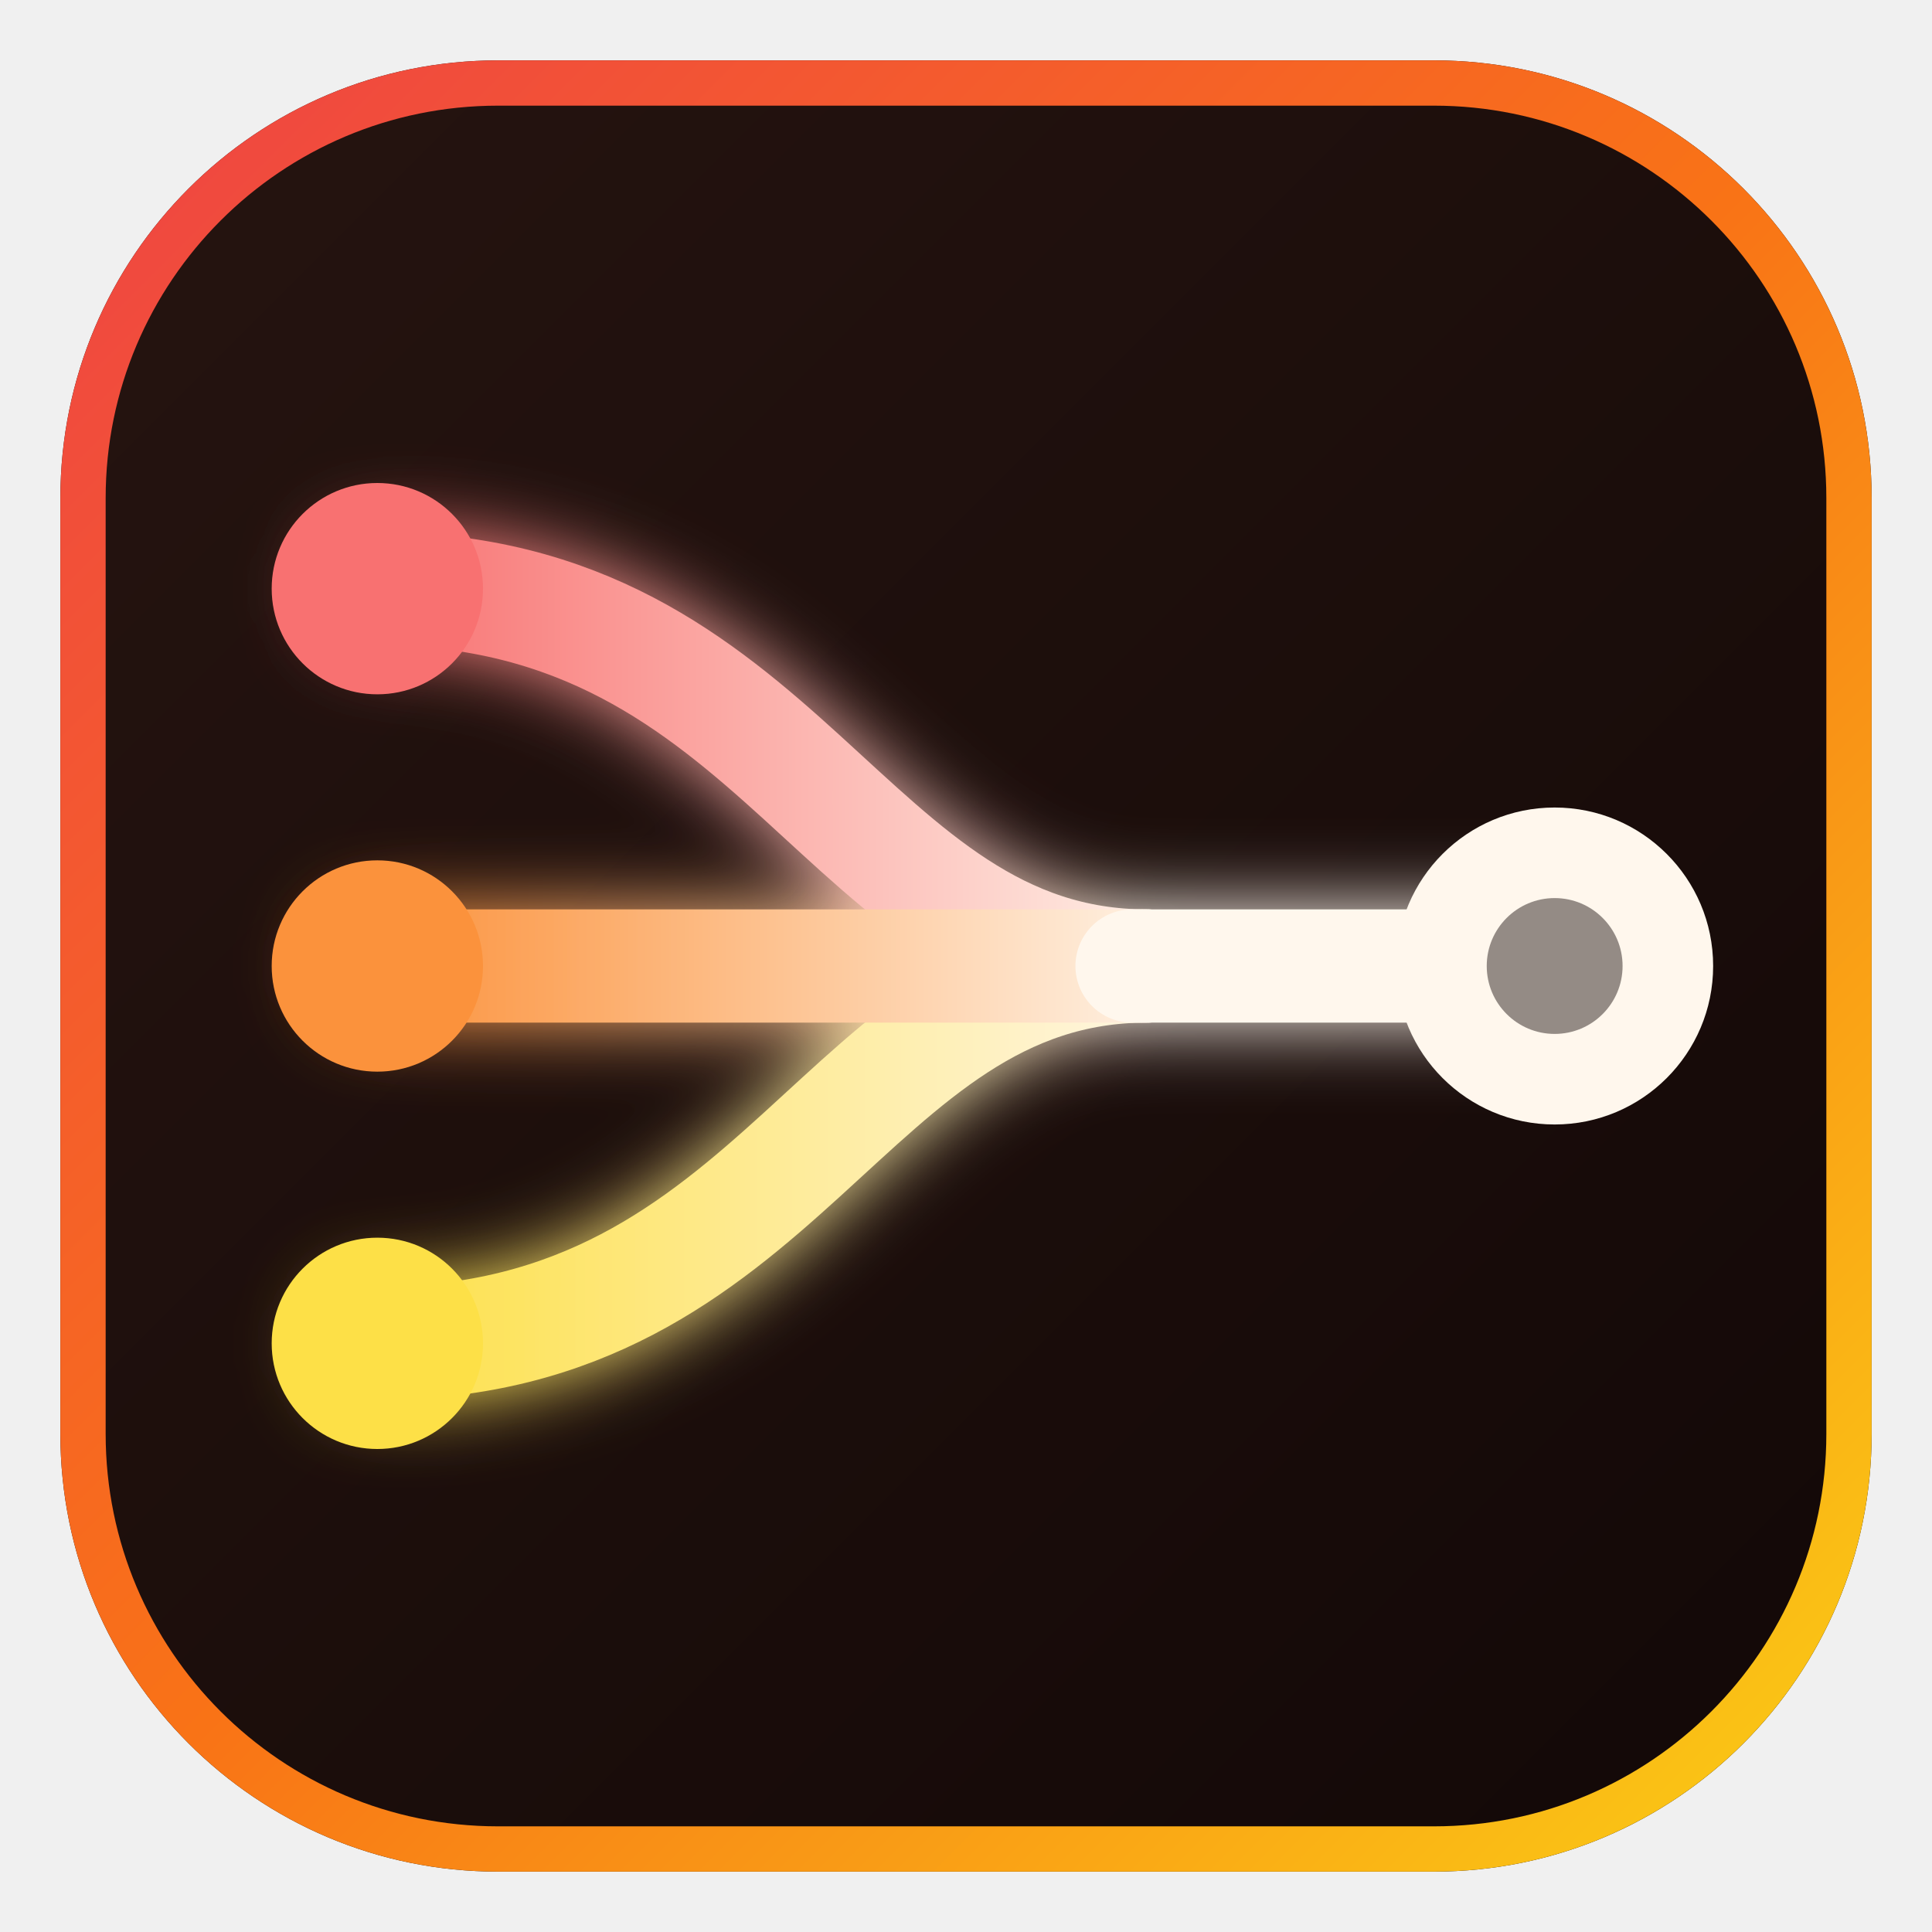
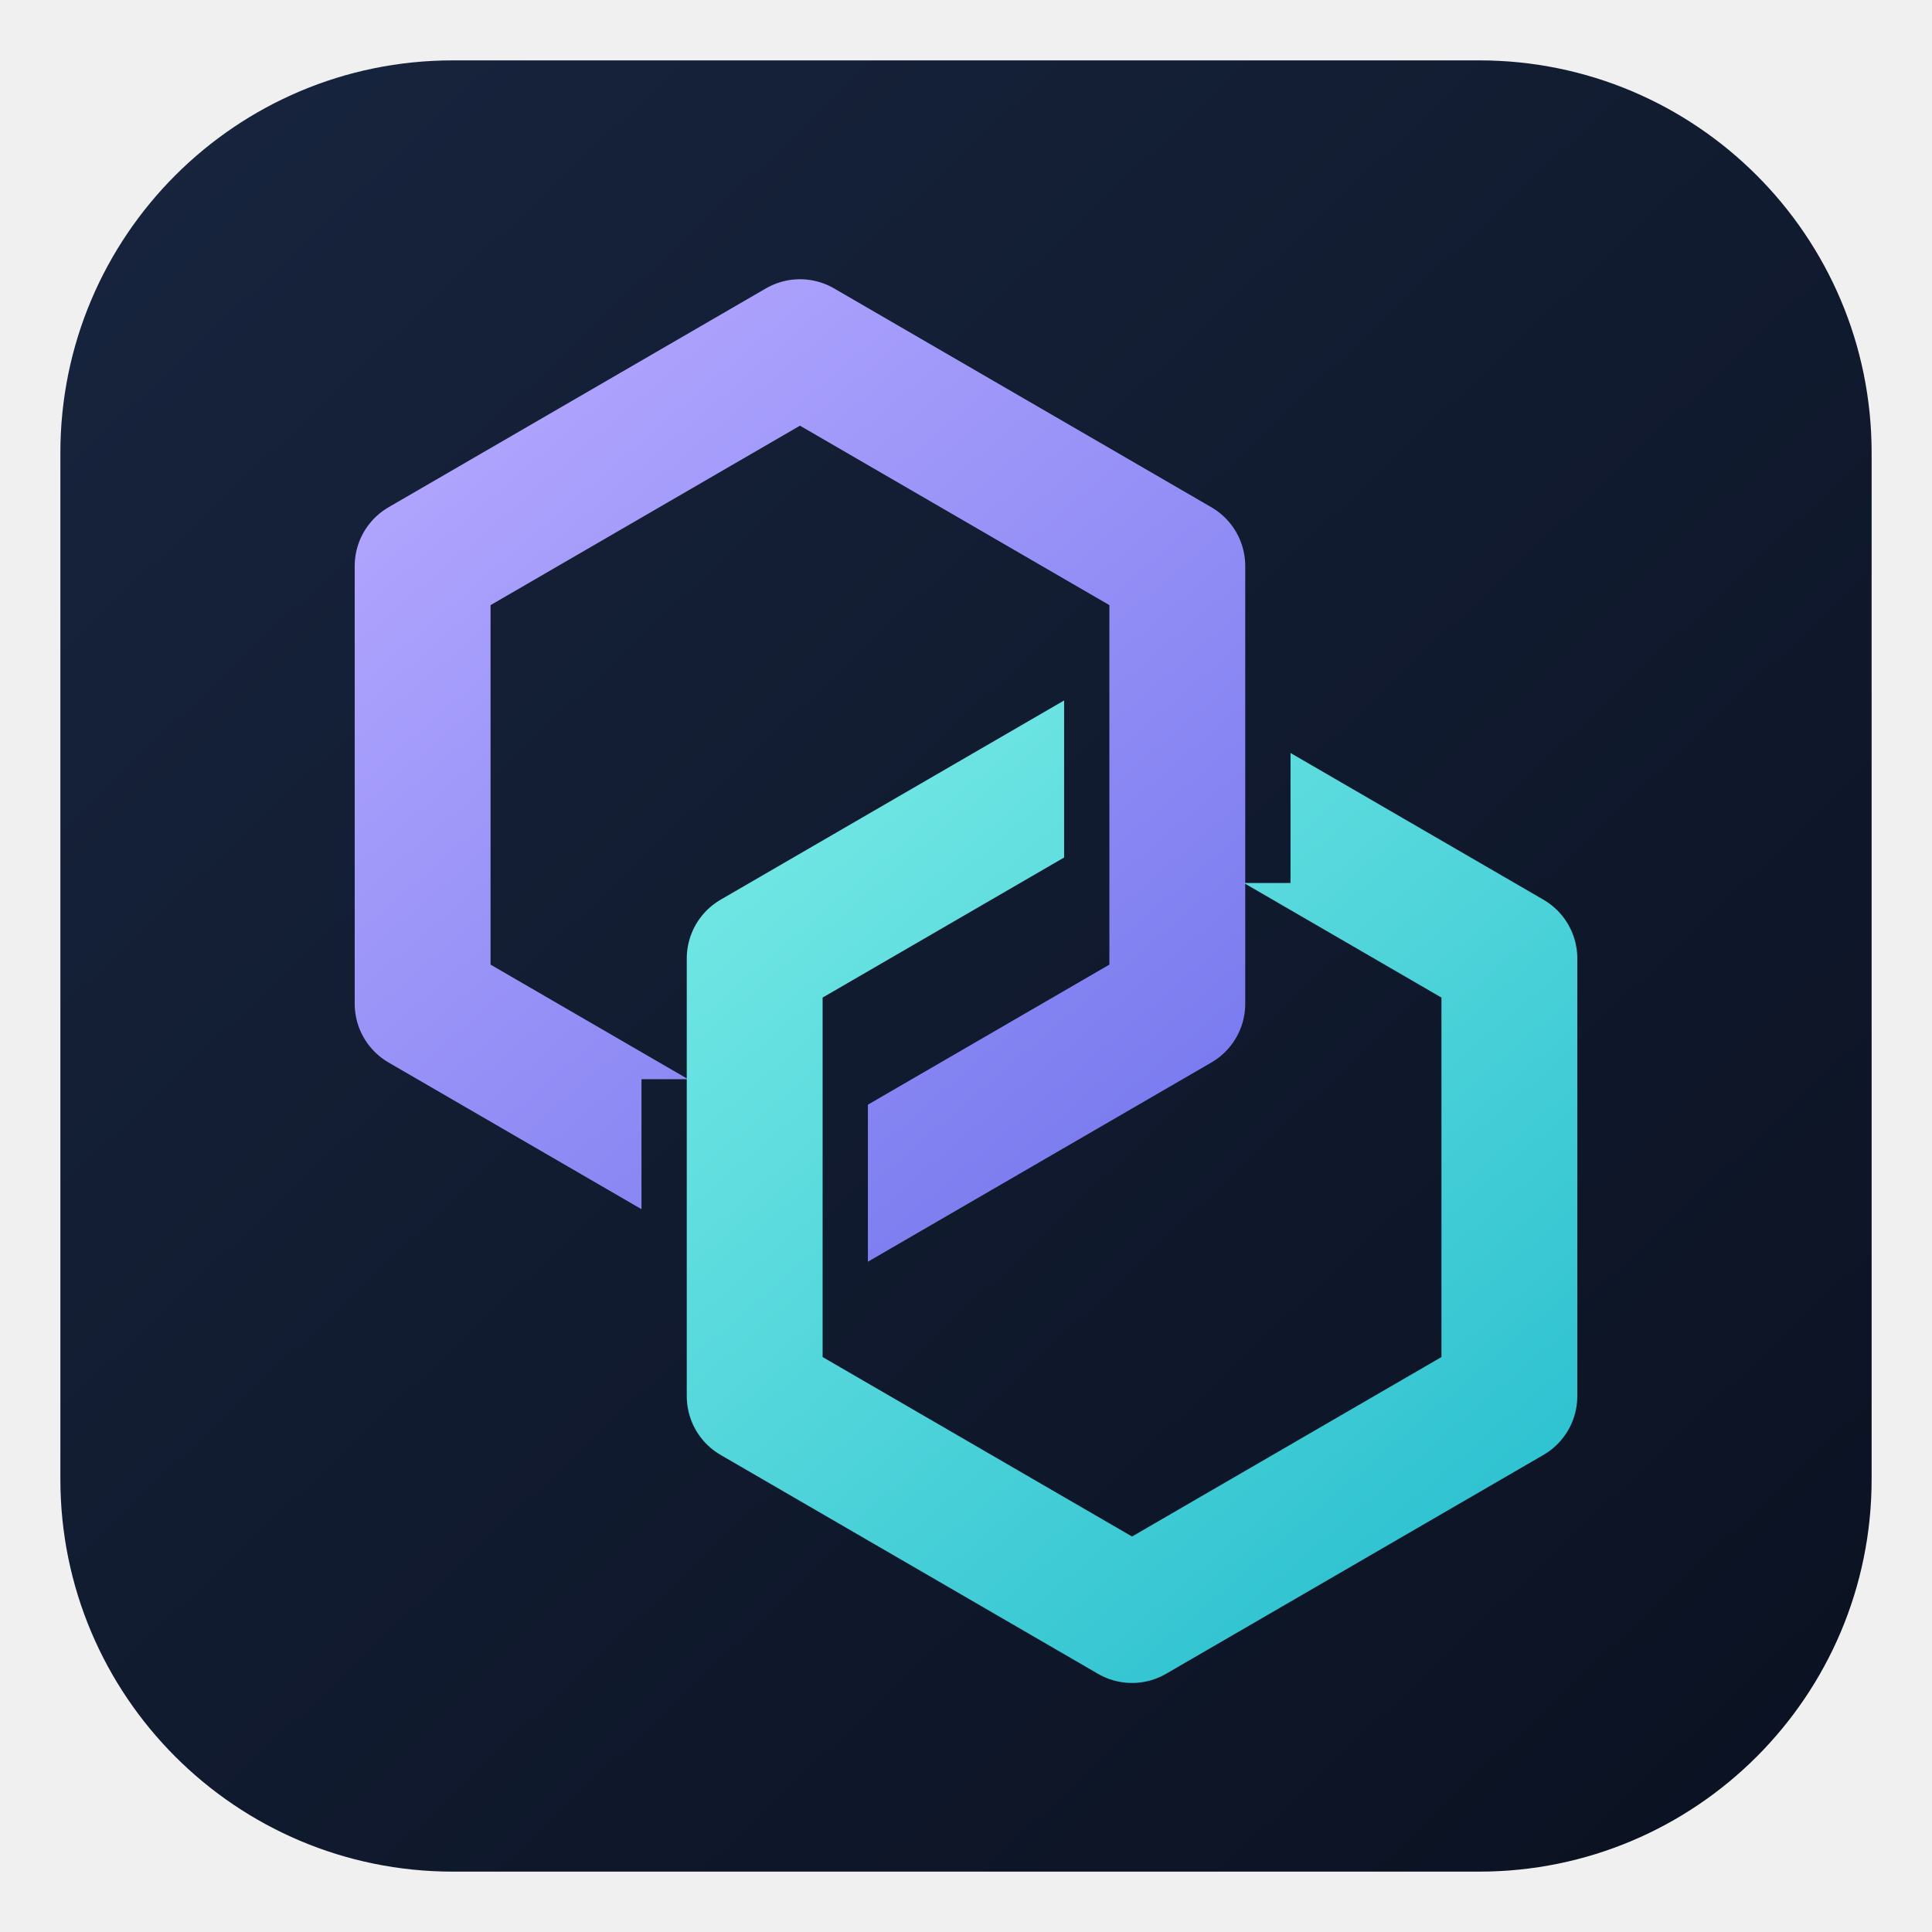
<svg xmlns="http://www.w3.org/2000/svg" width="256" height="256" viewBox="0 0 256 256">
  <defs>
-     <linearGradient id="tile" x1="0" y1="0" x2="1" y2="1">
-       <stop offset="0" stop-color="#261410" />
-       <stop offset="1" stop-color="#120807" />
+     <linearGradient id="tile" x1="20" y1="16" x2="232" y2="240" gradientUnits="userSpaceOnUse">
+       <stop stop-color="#17243d" />
+       <stop offset="1" stop-color="#0b1222" />
    </linearGradient>
-     <linearGradient id="edge" x1="0" y1="0" x2="1" y2="1">
-       <stop offset="0" stop-color="#ef4444" />
-       <stop offset=".5" stop-color="#f97316" />
-       <stop offset="1" stop-color="#facc15" />
+     <linearGradient id="upper" x1="56" y1="46" x2="156" y2="162" gradientUnits="userSpaceOnUse">
+       <stop stop-color="#b4a8ff" />
+       <stop offset="1" stop-color="#7678ee" />
    </linearGradient>
-     <linearGradient id="lane1" gradientUnits="userSpaceOnUse" x1="50" y1="0" x2="160" y2="0">
-       <stop offset="0" stop-color="#f87171" />
-       <stop offset="1" stop-color="#fff7ed" />
+     <linearGradient id="lower" x1="100" y1="98" x2="200" y2="214" gradientUnits="userSpaceOnUse">
+       <stop stop-color="#75e9e5" />
+       <stop offset="1" stop-color="#29bfcf" />
    </linearGradient>
-     <linearGradient id="lane2" gradientUnits="userSpaceOnUse" x1="50" y1="0" x2="160" y2="0">
-       <stop offset="0" stop-color="#fb923c" />
-       <stop offset="1" stop-color="#fff7ed" />
-     </linearGradient>
-     <linearGradient id="lane3" gradientUnits="userSpaceOnUse" x1="50" y1="0" x2="160" y2="0">
-       <stop offset="0" stop-color="#fde047" />
-       <stop offset="1" stop-color="#fff7ed" />
-     </linearGradient>
-     <filter id="glow" x="-30%" y="-30%" width="160%" height="160%">
-       <feGaussianBlur stdDeviation="5" result="b" />
-       <feMerge>
-         <feMergeNode in="b" />
-         <feMergeNode in="SourceGraphic" />
-       </feMerge>
-     </filter>
+     <mask id="upper-weave" maskUnits="userSpaceOnUse" x="0" y="0" width="256" height="256">
+       <rect width="256" height="256" fill="white" />
+       <path d="M100 143 V174" fill="none" stroke="black" stroke-width="30" />
+     </mask>
+     <mask id="lower-weave" maskUnits="userSpaceOnUse" x="0" y="0" width="256" height="256">
+       <rect width="256" height="256" fill="white" />
+       <path d="M156 85 V117" fill="none" stroke="black" stroke-width="30" />
+     </mask>
  </defs>
-   <rect x="8" y="8" width="240" height="240" rx="58" fill="url(#tile)" />
-   <rect x="11" y="11" width="234" height="234" rx="55" fill="none" stroke="url(#edge)" stroke-width="6" />
-   <g fill="none" stroke-width="15" stroke-linecap="round" filter="url(#glow)">
-     <path d="M50 78 C 104 78, 112 128, 152 128" stroke="url(#lane1)" />
-     <path d="M50 178 C 104 178, 112 128, 152 128" stroke="url(#lane3)" />
-     <path d="M50 128 H 152" stroke="url(#lane2)" />
-     <path d="M150 128 H 206" stroke="#fff7ed" />
+   <rect x="8" y="8" width="240" height="240" rx="52" fill="url(#tile)" />
+   <g fill="none" stroke-width="18" stroke-linejoin="round">
+     <path d="M106 46 156 75 V133 L106 162 56 133 V75 Z" stroke="url(#upper)" mask="url(#upper-weave)" />
+     <path d="M150 98 200 127 V185 L150 214 100 185 V127 Z" stroke="url(#lower)" mask="url(#lower-weave)" />
  </g>
-   <circle cx="50" cy="78" r="14" fill="#f87171" />
-   <circle cx="50" cy="128" r="14" fill="#fb923c" />
-   <circle cx="50" cy="178" r="14" fill="#fde047" />
-   <circle cx="206" cy="128" r="21" fill="#fff7ed" />
-   <circle cx="206" cy="128" r="9" fill="#120807" fill-opacity=".45" />
</svg>
